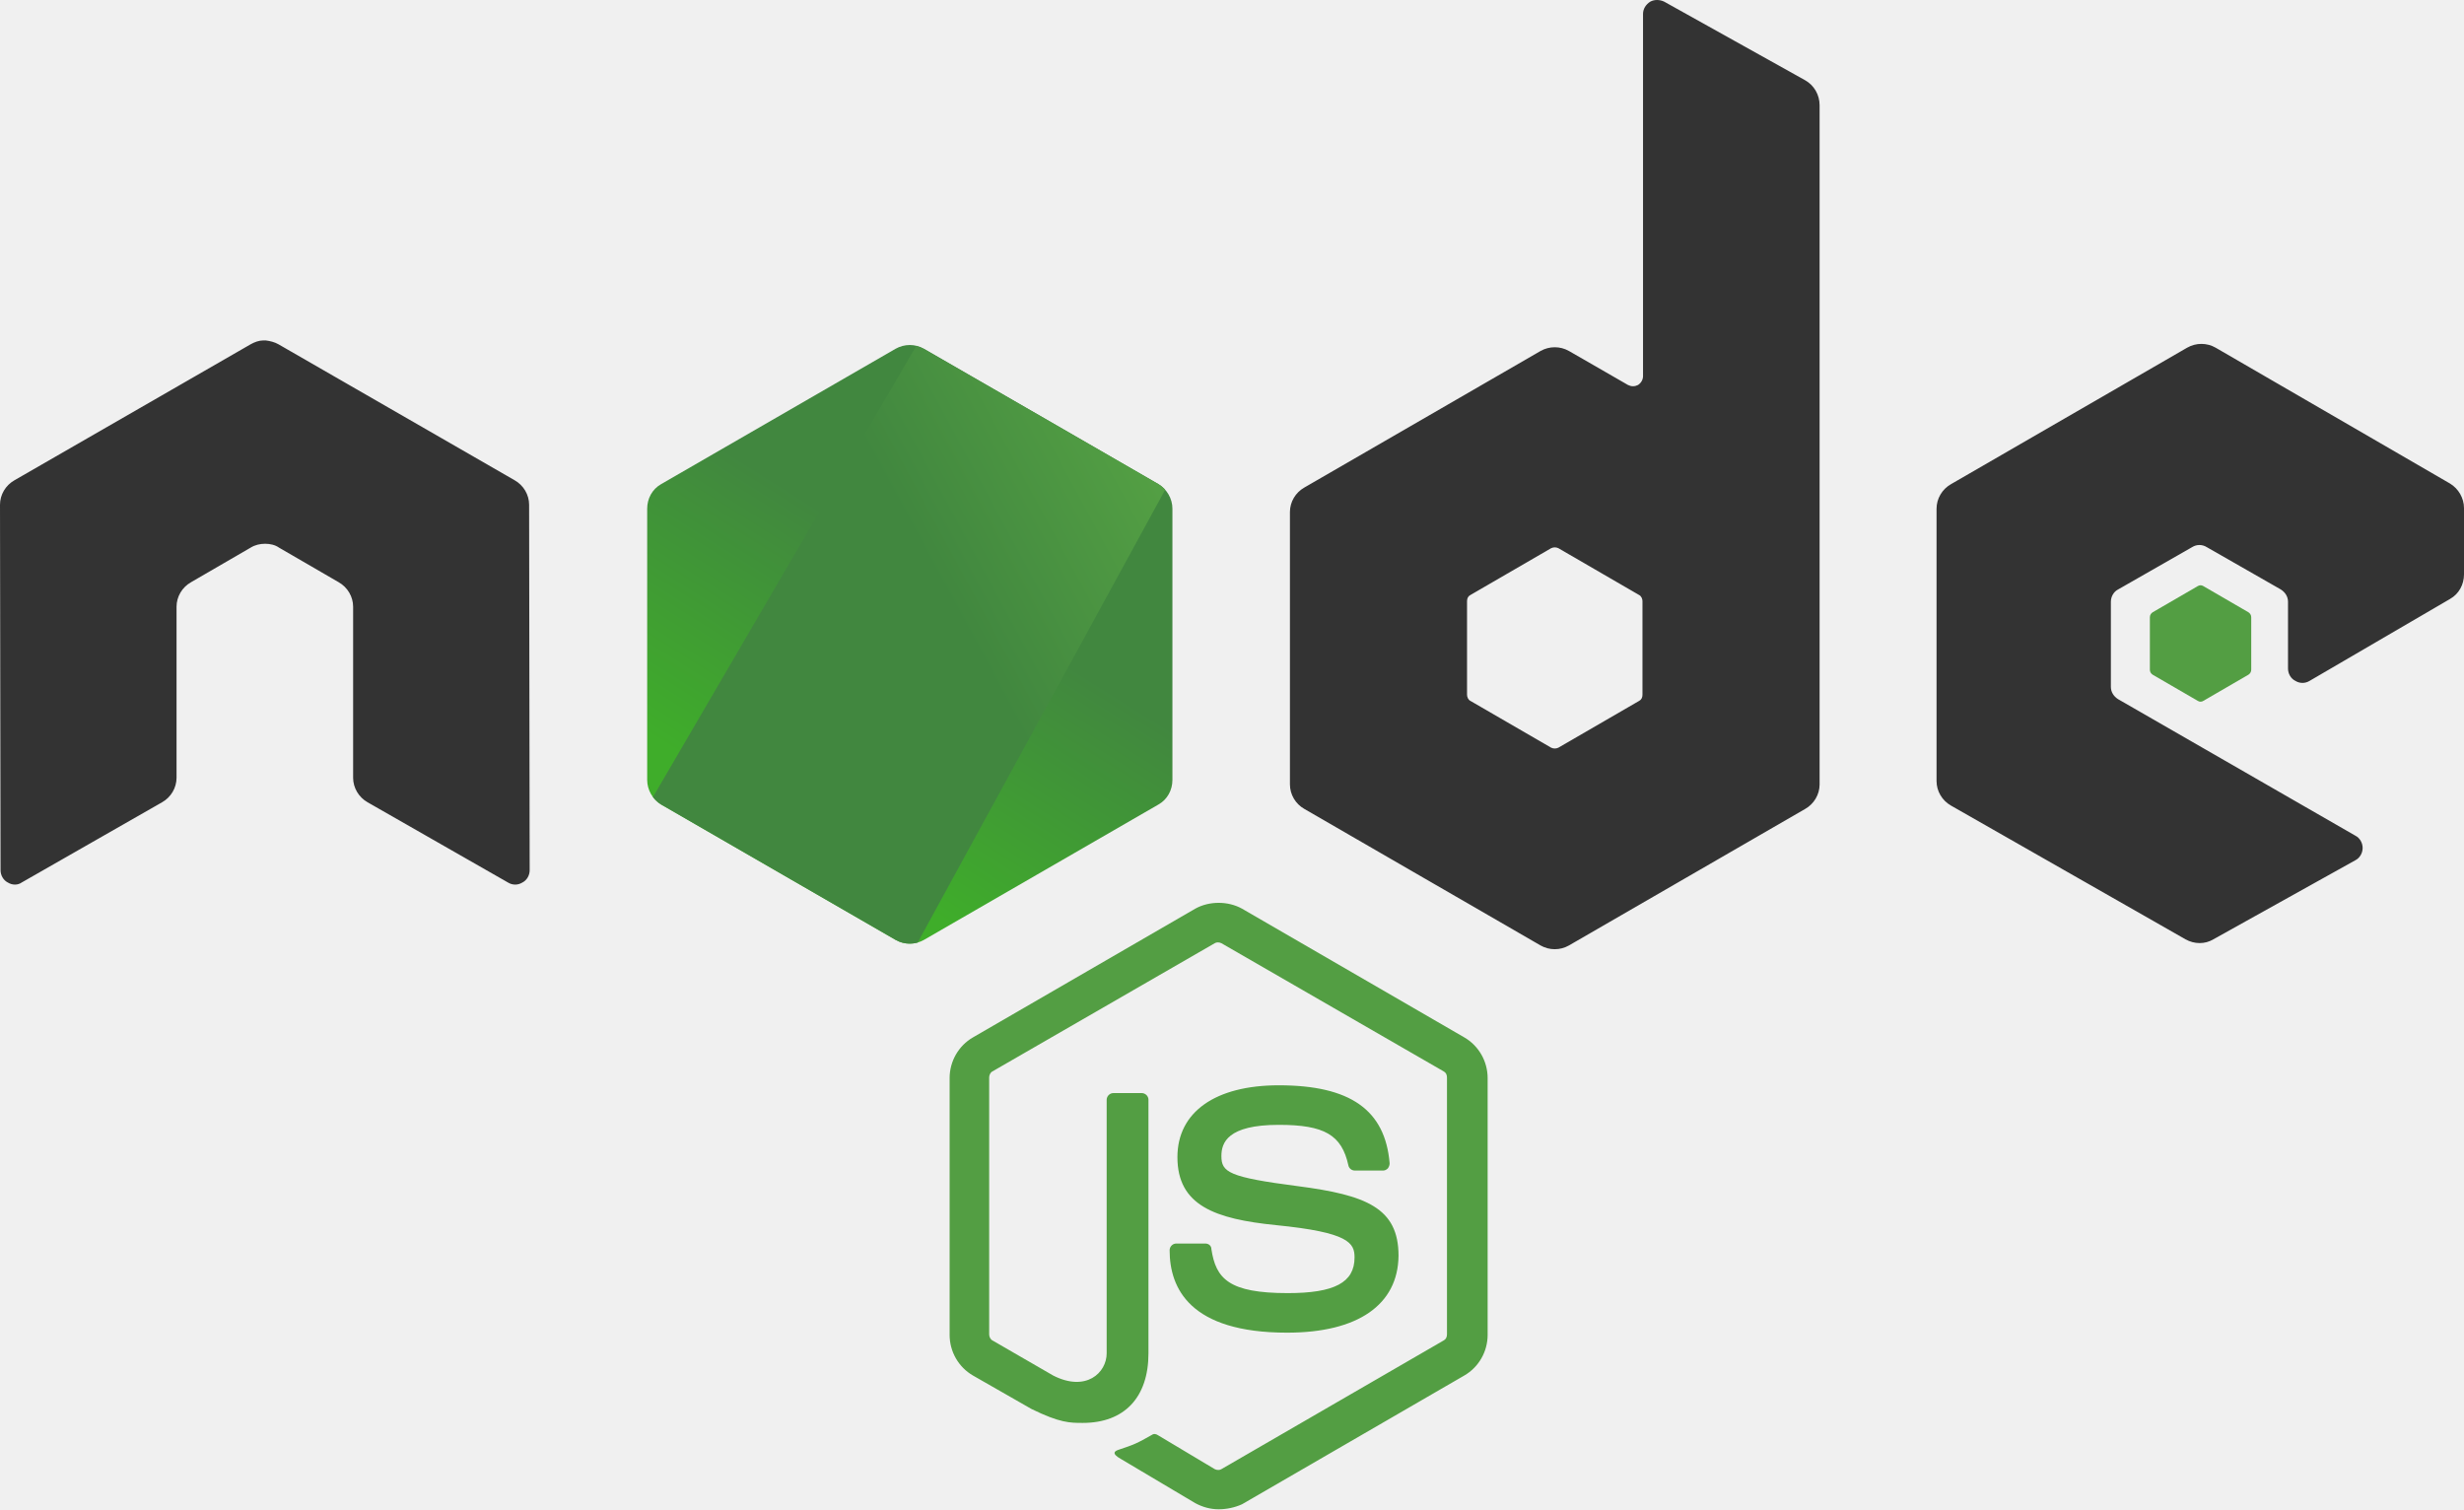
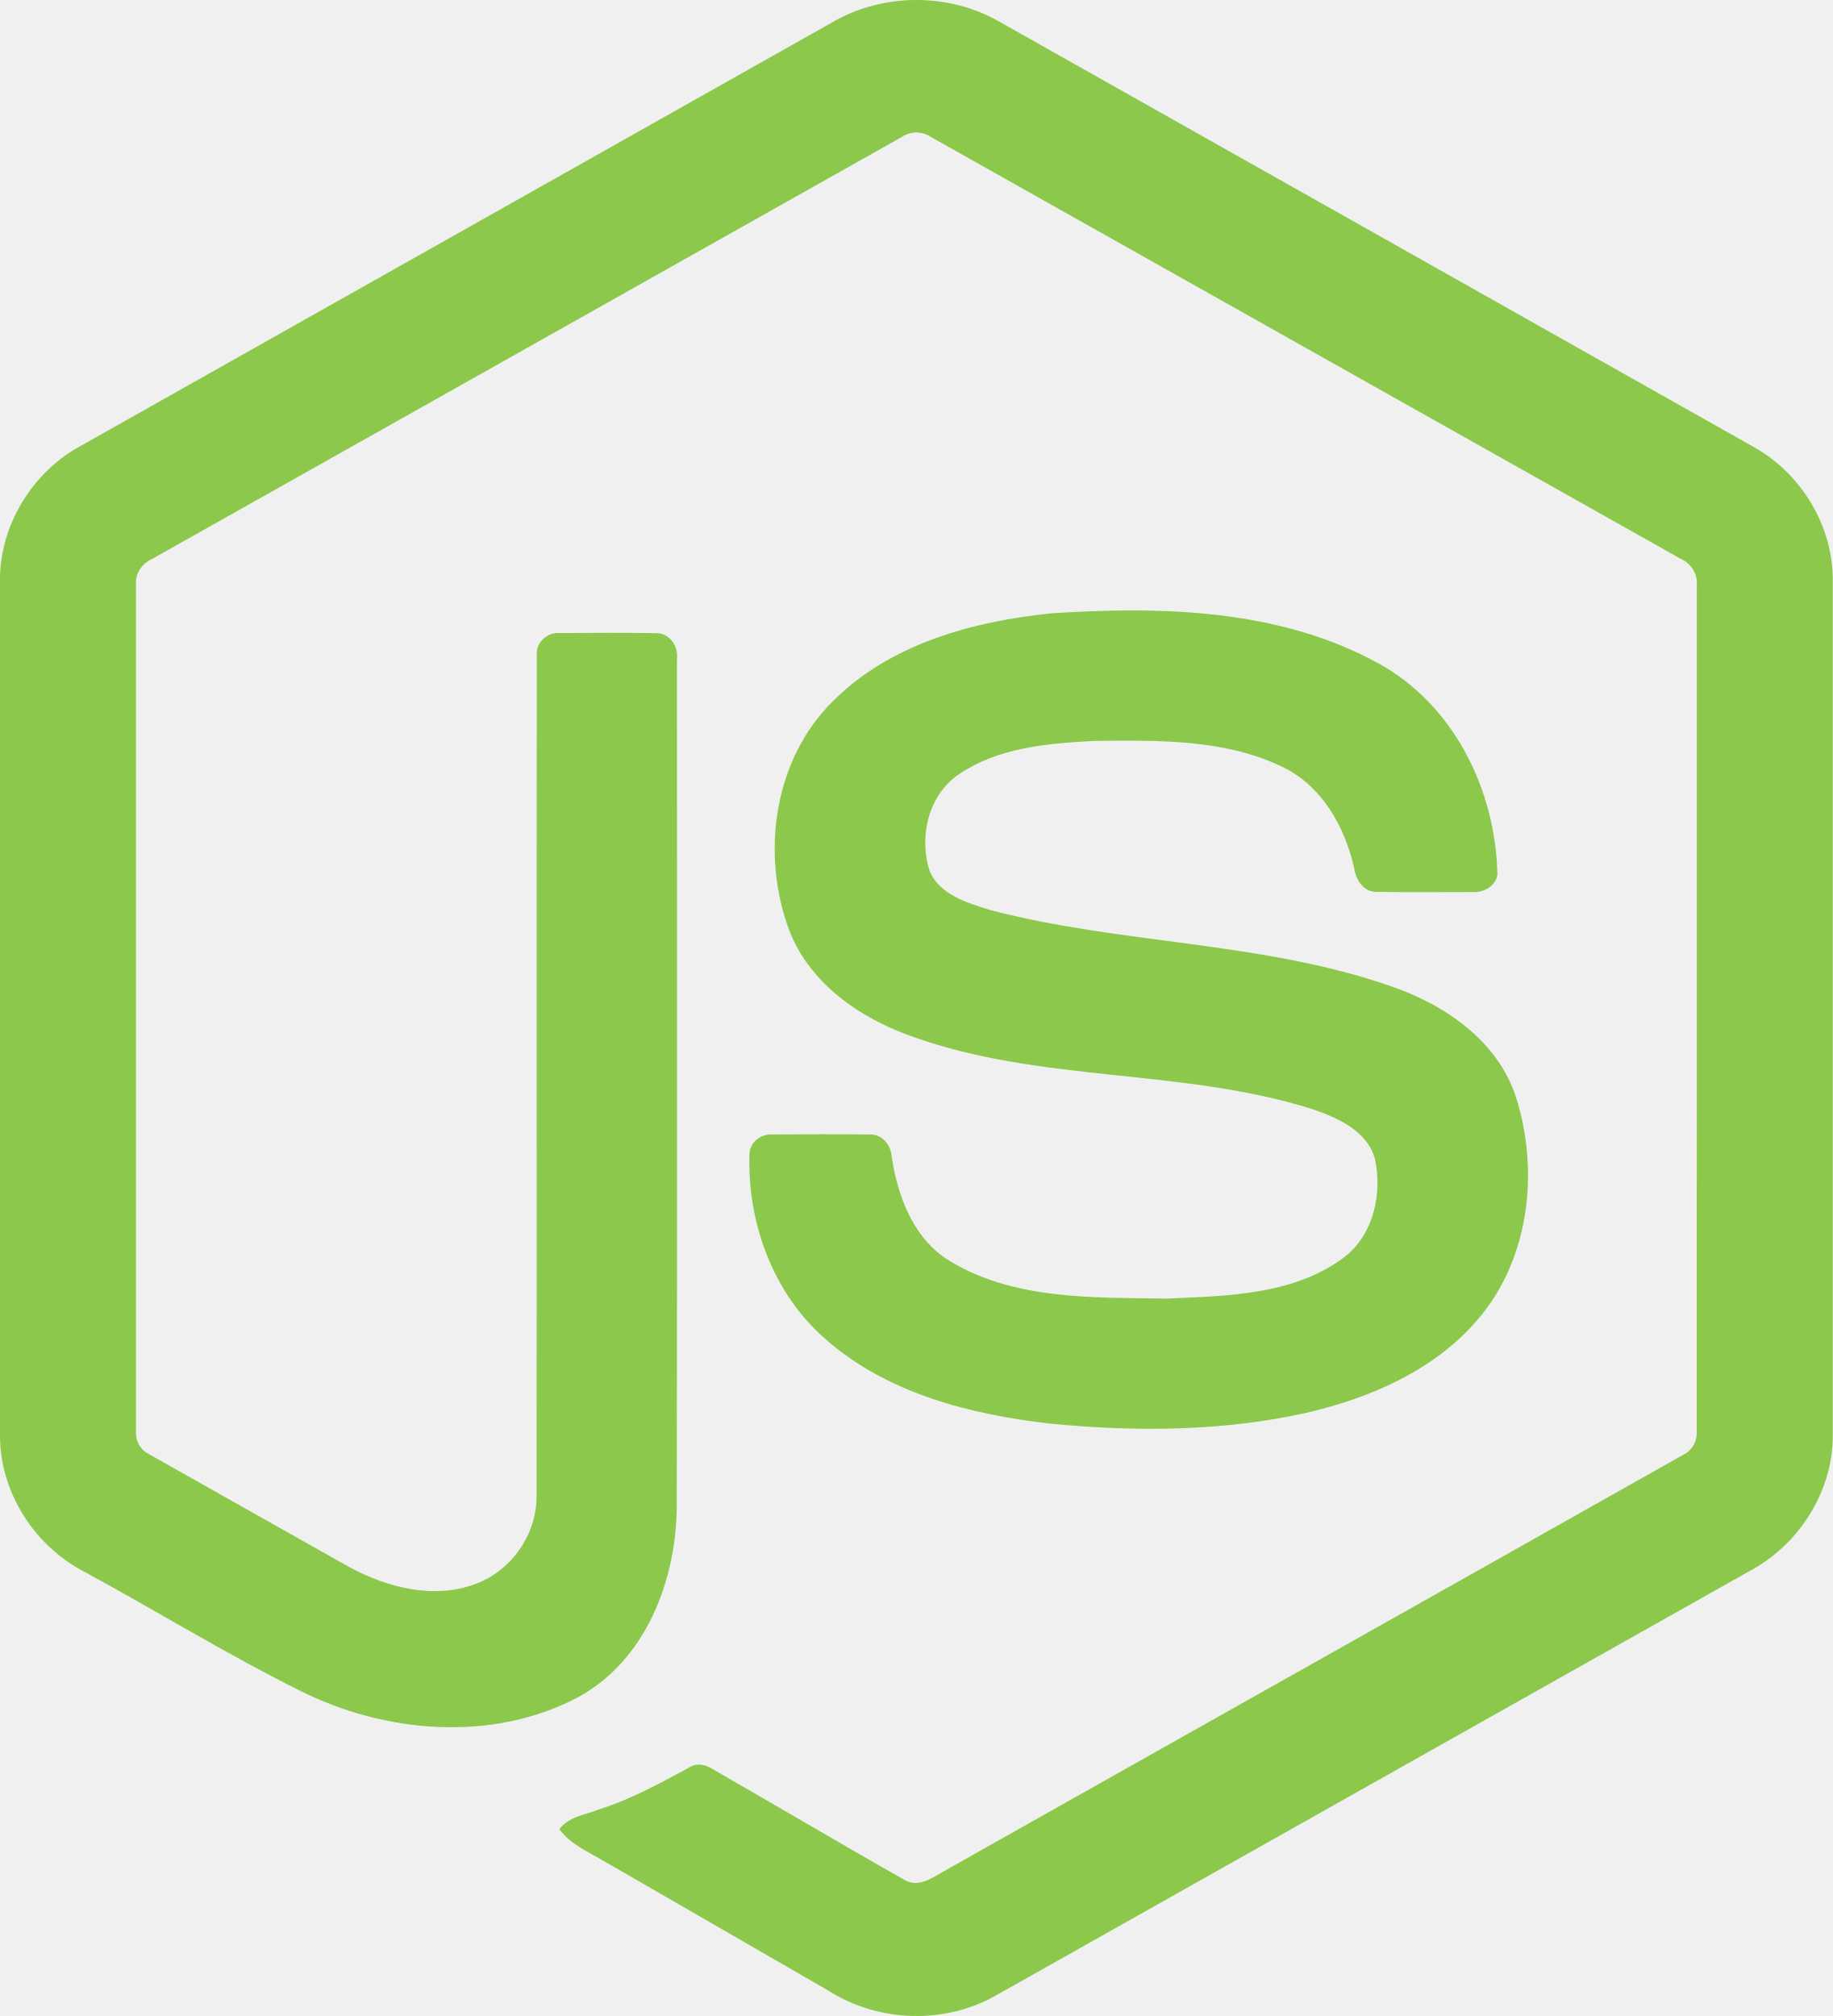
- <svg xmlns="http://www.w3.org/2000/svg" xmlns:xlink="http://www.w3.org/1999/xlink" width="80px" height="49px" viewBox="0 0 80 49" version="1.1">
-   <defs>
-     <path d="M9.494,0.19 L16.709,4.368 C17.179,4.639 17.468,5.146 17.468,5.689 L17.468,14.027 C17.468,14.57 17.179,15.076 16.709,15.347 L9.494,19.526 C9.258,19.634 8.987,19.689 8.734,19.689 L8.734,19.689 C8.463,19.689 8.21,19.616 7.975,19.49 L5.57,18.061 C5.208,17.862 5.389,17.789 5.497,17.753 C5.985,17.59 6.076,17.554 6.582,17.265 C6.636,17.229 6.709,17.247 6.763,17.283 L8.608,18.386 C8.68,18.422 8.77,18.422 8.824,18.386 L16.04,14.208 C16.112,14.172 16.148,14.099 16.148,14.009 L16.148,5.671 C16.148,5.58 16.112,5.508 16.04,5.472 L8.824,1.311 C8.752,1.275 8.662,1.275 8.608,1.311 L1.392,5.472 C1.32,5.508 1.284,5.598 1.284,5.67 L1.284,14.009 C1.284,14.081 1.32,14.172 1.392,14.208 L3.363,15.347 C4.43,15.89 5.099,15.257 5.099,14.624 L5.099,6.394 C5.099,6.286 5.19,6.177 5.316,6.177 L6.239,6.177 C6.347,6.177 6.456,6.267 6.456,6.394 L6.456,14.624 C6.456,16.053 5.678,16.885 4.322,16.885 C3.906,16.885 3.58,16.885 2.658,16.433 L0.759,15.347 C0.289,15.076 0,14.57 0,14.027 L0,5.689 C0,5.146 0.289,4.639 0.759,4.368 L7.975,0.19 C8.427,-0.063 9.042,-0.063 9.494,0.19 Z M10.687,5.924 C13.002,5.924 14.141,6.72 14.286,8.456 C14.286,8.51 14.268,8.565 14.231,8.619 C14.195,8.655 14.141,8.691 14.087,8.691 L13.146,8.691 C13.056,8.691 12.966,8.619 12.948,8.528 C12.731,7.534 12.17,7.208 10.687,7.208 C9.023,7.208 8.824,7.787 8.824,8.221 C8.824,8.745 9.06,8.908 11.302,9.198 C13.526,9.487 14.575,9.903 14.575,11.459 C14.557,13.05 13.255,13.955 10.958,13.955 C7.794,13.955 7.143,12.508 7.143,11.278 C7.143,11.169 7.233,11.061 7.36,11.061 L8.3,11.061 C8.409,11.061 8.499,11.133 8.499,11.242 C8.644,12.2 9.06,12.671 10.976,12.671 C12.495,12.671 13.147,12.327 13.147,11.513 C13.147,11.043 12.966,10.699 10.597,10.464 C8.626,10.265 7.396,9.831 7.396,8.257 C7.396,6.792 8.626,5.924 10.687,5.924 Z" id="path-1" />
-     <path d="M53.58,0.054 C53.707,-0.018 53.888,-0.018 54.033,0.054 L54.033,0.054 L58.608,2.605 C58.897,2.768 59.078,3.075 59.078,3.419 L59.078,3.419 L59.078,25.468 C59.078,25.793 58.897,26.101 58.608,26.264 L58.608,26.264 L50.94,30.695 C50.654,30.858 50.304,30.858 50.018,30.695 L50.018,30.695 L42.351,26.264 C42.061,26.101 41.881,25.793 41.881,25.468 L41.881,25.468 L41.881,16.623 C41.881,16.297 42.061,15.99 42.351,15.827 L42.351,15.827 L50.018,11.395 C50.304,11.233 50.654,11.233 50.94,11.395 L50.94,11.395 L52.857,12.499 C52.966,12.553 53.074,12.553 53.183,12.499 C53.291,12.426 53.345,12.318 53.345,12.209 L53.345,12.209 L53.345,0.452 C53.345,0.289 53.436,0.145 53.58,0.054 Z M71.013,11.287 C71.299,11.124 71.649,11.124 71.935,11.287 L71.935,11.287 L79.548,15.7 C79.819,15.863 80,16.171 80,16.496 L80,16.496 L80,18.649 C80,18.974 79.837,19.282 79.548,19.445 L79.548,19.445 L74.991,22.103 C74.846,22.194 74.665,22.194 74.521,22.103 C74.376,22.031 74.286,21.868 74.286,21.706 L74.286,21.706 L74.286,19.535 C74.286,19.372 74.195,19.228 74.051,19.137 L74.051,19.137 L71.646,17.762 C71.502,17.672 71.319,17.672 71.175,17.762 L71.175,17.762 L68.77,19.137 C68.626,19.21 68.535,19.372 68.535,19.535 L68.535,19.535 L68.535,22.303 C68.535,22.465 68.626,22.61 68.77,22.7 L68.77,22.7 L76.474,27.132 C76.618,27.204 76.709,27.367 76.709,27.53 C76.709,27.693 76.618,27.855 76.474,27.928 L76.474,27.928 L71.863,30.496 C71.591,30.659 71.248,30.659 70.958,30.496 L70.958,30.496 L63.345,26.155 C63.056,25.992 62.875,25.685 62.875,25.359 L62.875,25.359 L62.875,16.514 C62.875,16.189 63.056,15.881 63.345,15.718 L63.345,15.718 L71.013,11.287 Z M8.626,11.052 C8.77,11.07 8.915,11.106 9.042,11.178 L9.042,11.178 L16.709,15.592 C16.998,15.755 17.179,16.062 17.179,16.388 L17.179,16.388 L17.197,28.253 C17.197,28.416 17.107,28.579 16.962,28.651 C16.817,28.742 16.637,28.742 16.492,28.651 L16.492,28.651 L11.935,26.047 C11.646,25.884 11.465,25.576 11.465,25.251 L11.465,25.251 L11.465,19.698 C11.465,19.372 11.284,19.065 10.995,18.902 L10.995,18.902 L9.06,17.78 C8.933,17.69 8.77,17.654 8.608,17.654 C8.445,17.654 8.282,17.69 8.137,17.78 L8.137,17.78 L6.203,18.902 C5.913,19.065 5.732,19.372 5.732,19.698 L5.732,19.698 L5.732,25.251 C5.732,25.576 5.552,25.884 5.262,26.047 L5.262,26.047 L0.705,28.651 C0.579,28.742 0.398,28.742 0.253,28.651 C0.109,28.579 0.018,28.416 0.018,28.253 L0.018,28.253 L0,16.388 C0,16.062 0.181,15.755 0.47,15.592 L0.47,15.592 L8.137,11.178 C8.264,11.106 8.409,11.052 8.553,11.052 L8.553,11.052 L8.626,11.052 Z M50.597,17.798 C50.523,17.762 50.436,17.762 50.362,17.798 L50.362,17.798 L47.74,19.318 C47.667,19.354 47.631,19.426 47.631,19.517 L47.631,19.517 L47.631,22.556 C47.631,22.628 47.667,22.718 47.74,22.755 L47.74,22.755 L50.362,24.274 C50.436,24.31 50.523,24.31 50.597,24.274 L50.597,24.274 L53.219,22.755 C53.291,22.718 53.327,22.646 53.327,22.556 L53.327,22.556 L53.327,19.517 C53.327,19.445 53.291,19.354 53.219,19.318 L53.219,19.318 L50.597,17.798 Z" id="path-3" />
-     <path d="M1.736,0.027 L3.201,0.877 C3.255,0.913 3.291,0.968 3.291,1.04 L3.291,2.74 C3.291,2.813 3.255,2.867 3.201,2.903 L1.736,3.753 C1.681,3.789 1.61,3.789 1.555,3.753 L0.09,2.903 C0.036,2.867 0,2.813 0,2.74 L0,1.04 C0,0.968 0.036,0.913 0.09,0.877 L1.555,0.027 C1.61,-0.009 1.681,-0.009 1.736,0.027 Z" id="path-5" />
-     <path d="M8.065,0.122 C8.351,-0.041 8.701,-0.041 8.987,0.122 L8.987,0.122 L16.6,4.517 C16.872,4.68 17.053,4.988 17.053,5.313 L17.053,5.313 L17.053,14.122 C17.053,14.447 16.89,14.755 16.6,14.918 L16.6,14.918 L8.987,19.313 C8.701,19.476 8.351,19.476 8.065,19.313 L8.065,19.313 L0.452,14.918 C0.181,14.755 0,14.447 0,14.122 L0,14.122 L0,5.313 C0,4.987 0.163,4.68 0.452,4.517 L0.452,4.517 L8.065,0.122 Z" id="path-7" />
-     <linearGradient x1="41.905%" y1="42.42%" x2="30.75%" y2="53.153%" id="linearGradient-9">
-       <stop stop-color="#41873F" offset="0%" />
-       <stop stop-color="#3FAD2A" offset="100%" />
-     </linearGradient>
-     <path d="M8.547,0 L8.667,0.039 L8.667,0.039 L8.782,0.09 L12.606,2.289 L16.413,4.486 C16.494,4.535 16.568,4.596 16.63,4.668 L8.596,19.367 C8.396,19.425 8.182,19.414 7.988,19.335 L7.878,19.281 L0.265,14.886 C0.162,14.824 0.072,14.742 0,14.645 L8.547,0 Z" id="path-10" />
-     <linearGradient x1="58.97%" y1="44.847%" x2="148.034%" y2="-11.406%" id="linearGradient-12">
-       <stop stop-color="#41873F" offset="0%" />
-       <stop stop-color="#6CC04A" offset="100%" />
-     </linearGradient>
-   </defs>
+ <svg xmlns="http://www.w3.org/2000/svg" width="50px" height="55px" viewBox="0 0 50 55" version="1.1">
  <g id="Page-1" stroke="none" stroke-width="1" fill="none" fill-rule="evenodd">
-     <g id="node">
-       <g id="Group-3" transform="translate(30.83189, 29.31145)">
-         <mask id="mask-2" fill="white">
-           <use xlink:href="#path-1" />
-         </mask>
-         <g id="Clip-2" />
-         <polygon id="Fill-1" fill="#539E43" mask="url(#mask-2)" points="-0.801 20.49 18.269 20.49 18.269 -0.801 -0.801 -0.801" />
-       </g>
-       <g id="Group-6">
-         <mask id="mask-4" fill="white">
-           <use xlink:href="#path-3" />
-         </mask>
-         <g id="Clip-5" />
-         <polygon id="Fill-4" fill="#333333" mask="url(#mask-4)" points="-0.801 31.619 80.801 31.619 80.801 -0.801 -0.801 -0.801" />
-       </g>
-       <g id="Group-9" transform="translate(69.80104, 19.00145)">
-         <mask id="mask-6" fill="white">
-           <use xlink:href="#path-5" />
-         </mask>
-         <g id="Clip-8" />
-         <polygon id="Fill-7" fill="#539E43" mask="url(#mask-6)" points="-0.801 4.581 4.092 4.581 4.092 -0.801 -0.801 -0.801" />
-       </g>
-       <g id="Group-12" transform="translate(21.01266, 11.20107)">
-         <mask id="mask-8" fill="white">
-           <use xlink:href="#path-7" />
-         </mask>
-         <g id="Clip-11" />
-         <polygon id="Fill-10" fill="url(#linearGradient-9)" mask="url(#mask-8)" points="-21.017 37.838 59.092 37.838 59.092 -11.201 -21.017 -11.201" />
-       </g>
-       <g id="Group-15" transform="translate(21.20006, 11.23269)">
-         <mask id="mask-11" fill="white">
-           <use xlink:href="#path-10" />
-         </mask>
-         <g id="Clip-14" />
-         <polygon id="Fill-13" fill="url(#linearGradient-12)" mask="url(#mask-11)" points="-0.056 19.537 16.767 19.537 16.767 -0.015 -0.056 -0.015" />
-       </g>
+     <g id="nodejs-icon" fill="#8CC84B" fill-rule="nonzero">
+       <path d="M22.744,0.587 C24.11,-0.194 25.89,-0.197 27.255,0.587 C34.122,4.46 40.992,8.328 47.858,12.203 C49.149,12.929 50.013,14.364 50,15.849 L50,39.153 C50.009,40.7 49.06,42.169 47.698,42.879 C40.853,46.731 34.012,50.588 27.168,54.44 C25.774,55.236 23.959,55.174 22.608,54.313 C20.556,53.126 18.5,51.944 16.448,50.758 C16.028,50.509 15.556,50.31 15.26,49.904 C15.521,49.552 15.989,49.508 16.37,49.354 C17.226,49.082 18.013,48.646 18.8,48.222 C18.999,48.086 19.242,48.138 19.433,48.26 C21.187,49.264 22.927,50.298 24.687,51.293 C25.063,51.509 25.443,51.222 25.764,51.043 C32.481,47.254 39.206,43.479 45.922,39.688 C46.17,39.569 46.308,39.305 46.288,39.033 C46.293,31.345 46.289,23.656 46.29,15.969 C46.319,15.66 46.14,15.376 45.86,15.25 C39.039,11.416 32.222,7.575 25.402,3.74 C25.16,3.574 24.841,3.573 24.598,3.739 C17.778,7.575 10.962,11.419 4.142,15.253 C3.864,15.38 3.677,15.659 3.71,15.969 C3.711,23.656 3.71,31.345 3.71,39.034 C3.686,39.306 3.834,39.564 4.081,39.681 C5.901,40.711 7.723,41.734 9.544,42.761 C10.57,43.312 11.83,43.639 12.96,43.217 C13.957,42.86 14.657,41.844 14.638,40.787 C14.647,33.144 14.633,25.5 14.645,17.859 C14.62,17.52 14.942,17.239 15.273,17.271 C16.147,17.265 17.023,17.259 17.897,17.274 C18.262,17.265 18.513,17.631 18.468,17.972 C18.465,25.664 18.477,33.355 18.462,41.046 C18.465,43.095 17.621,45.326 15.722,46.329 C13.382,47.539 10.489,47.282 8.178,46.122 C6.177,45.125 4.267,43.948 2.301,42.88 C0.935,42.174 -0.009,40.699 0,39.154 L0,15.849 C-0.014,14.333 0.884,12.873 2.216,12.157 C9.059,8.302 15.902,4.444 22.744,0.587 Z" id="Path" />
+       <path d="M28.714,16.73 C31.699,16.538 34.894,16.616 37.58,18.084 C39.66,19.209 40.813,21.569 40.85,23.875 C40.791,24.186 40.466,24.358 40.168,24.337 C39.302,24.335 38.436,24.348 37.57,24.331 C37.203,24.345 36.989,24.007 36.943,23.683 C36.694,22.579 36.091,21.486 35.051,20.954 C33.454,20.156 31.602,20.196 29.86,20.213 C28.589,20.28 27.222,20.39 26.144,21.136 C25.318,21.702 25.066,22.843 25.361,23.762 C25.64,24.422 26.403,24.635 27.027,24.831 C30.624,25.77 34.436,25.677 37.964,26.912 C39.425,27.416 40.854,28.396 41.354,29.922 C42.008,31.969 41.722,34.414 40.263,36.057 C39.08,37.409 37.358,38.145 35.64,38.544 C33.354,39.053 30.982,39.066 28.661,38.84 C26.479,38.592 24.207,38.019 22.523,36.535 C21.082,35.286 20.378,33.34 20.448,31.462 C20.465,31.145 20.781,30.924 21.085,30.95 C21.957,30.943 22.829,30.941 23.702,30.951 C24.05,30.927 24.308,31.227 24.326,31.555 C24.487,32.606 24.883,33.709 25.801,34.333 C27.573,35.474 29.797,35.396 31.827,35.428 C33.508,35.354 35.396,35.331 36.768,34.222 C37.492,33.589 37.706,32.53 37.511,31.62 C37.299,30.851 36.493,30.493 35.801,30.258 C32.25,29.137 28.396,29.544 24.879,28.276 C23.452,27.772 22.071,26.82 21.522,25.356 C20.757,23.284 21.108,20.721 22.719,19.134 C24.29,17.555 26.558,16.947 28.714,16.729 L28.714,16.73 Z" id="Path" />
    </g>
  </g>
</svg>
